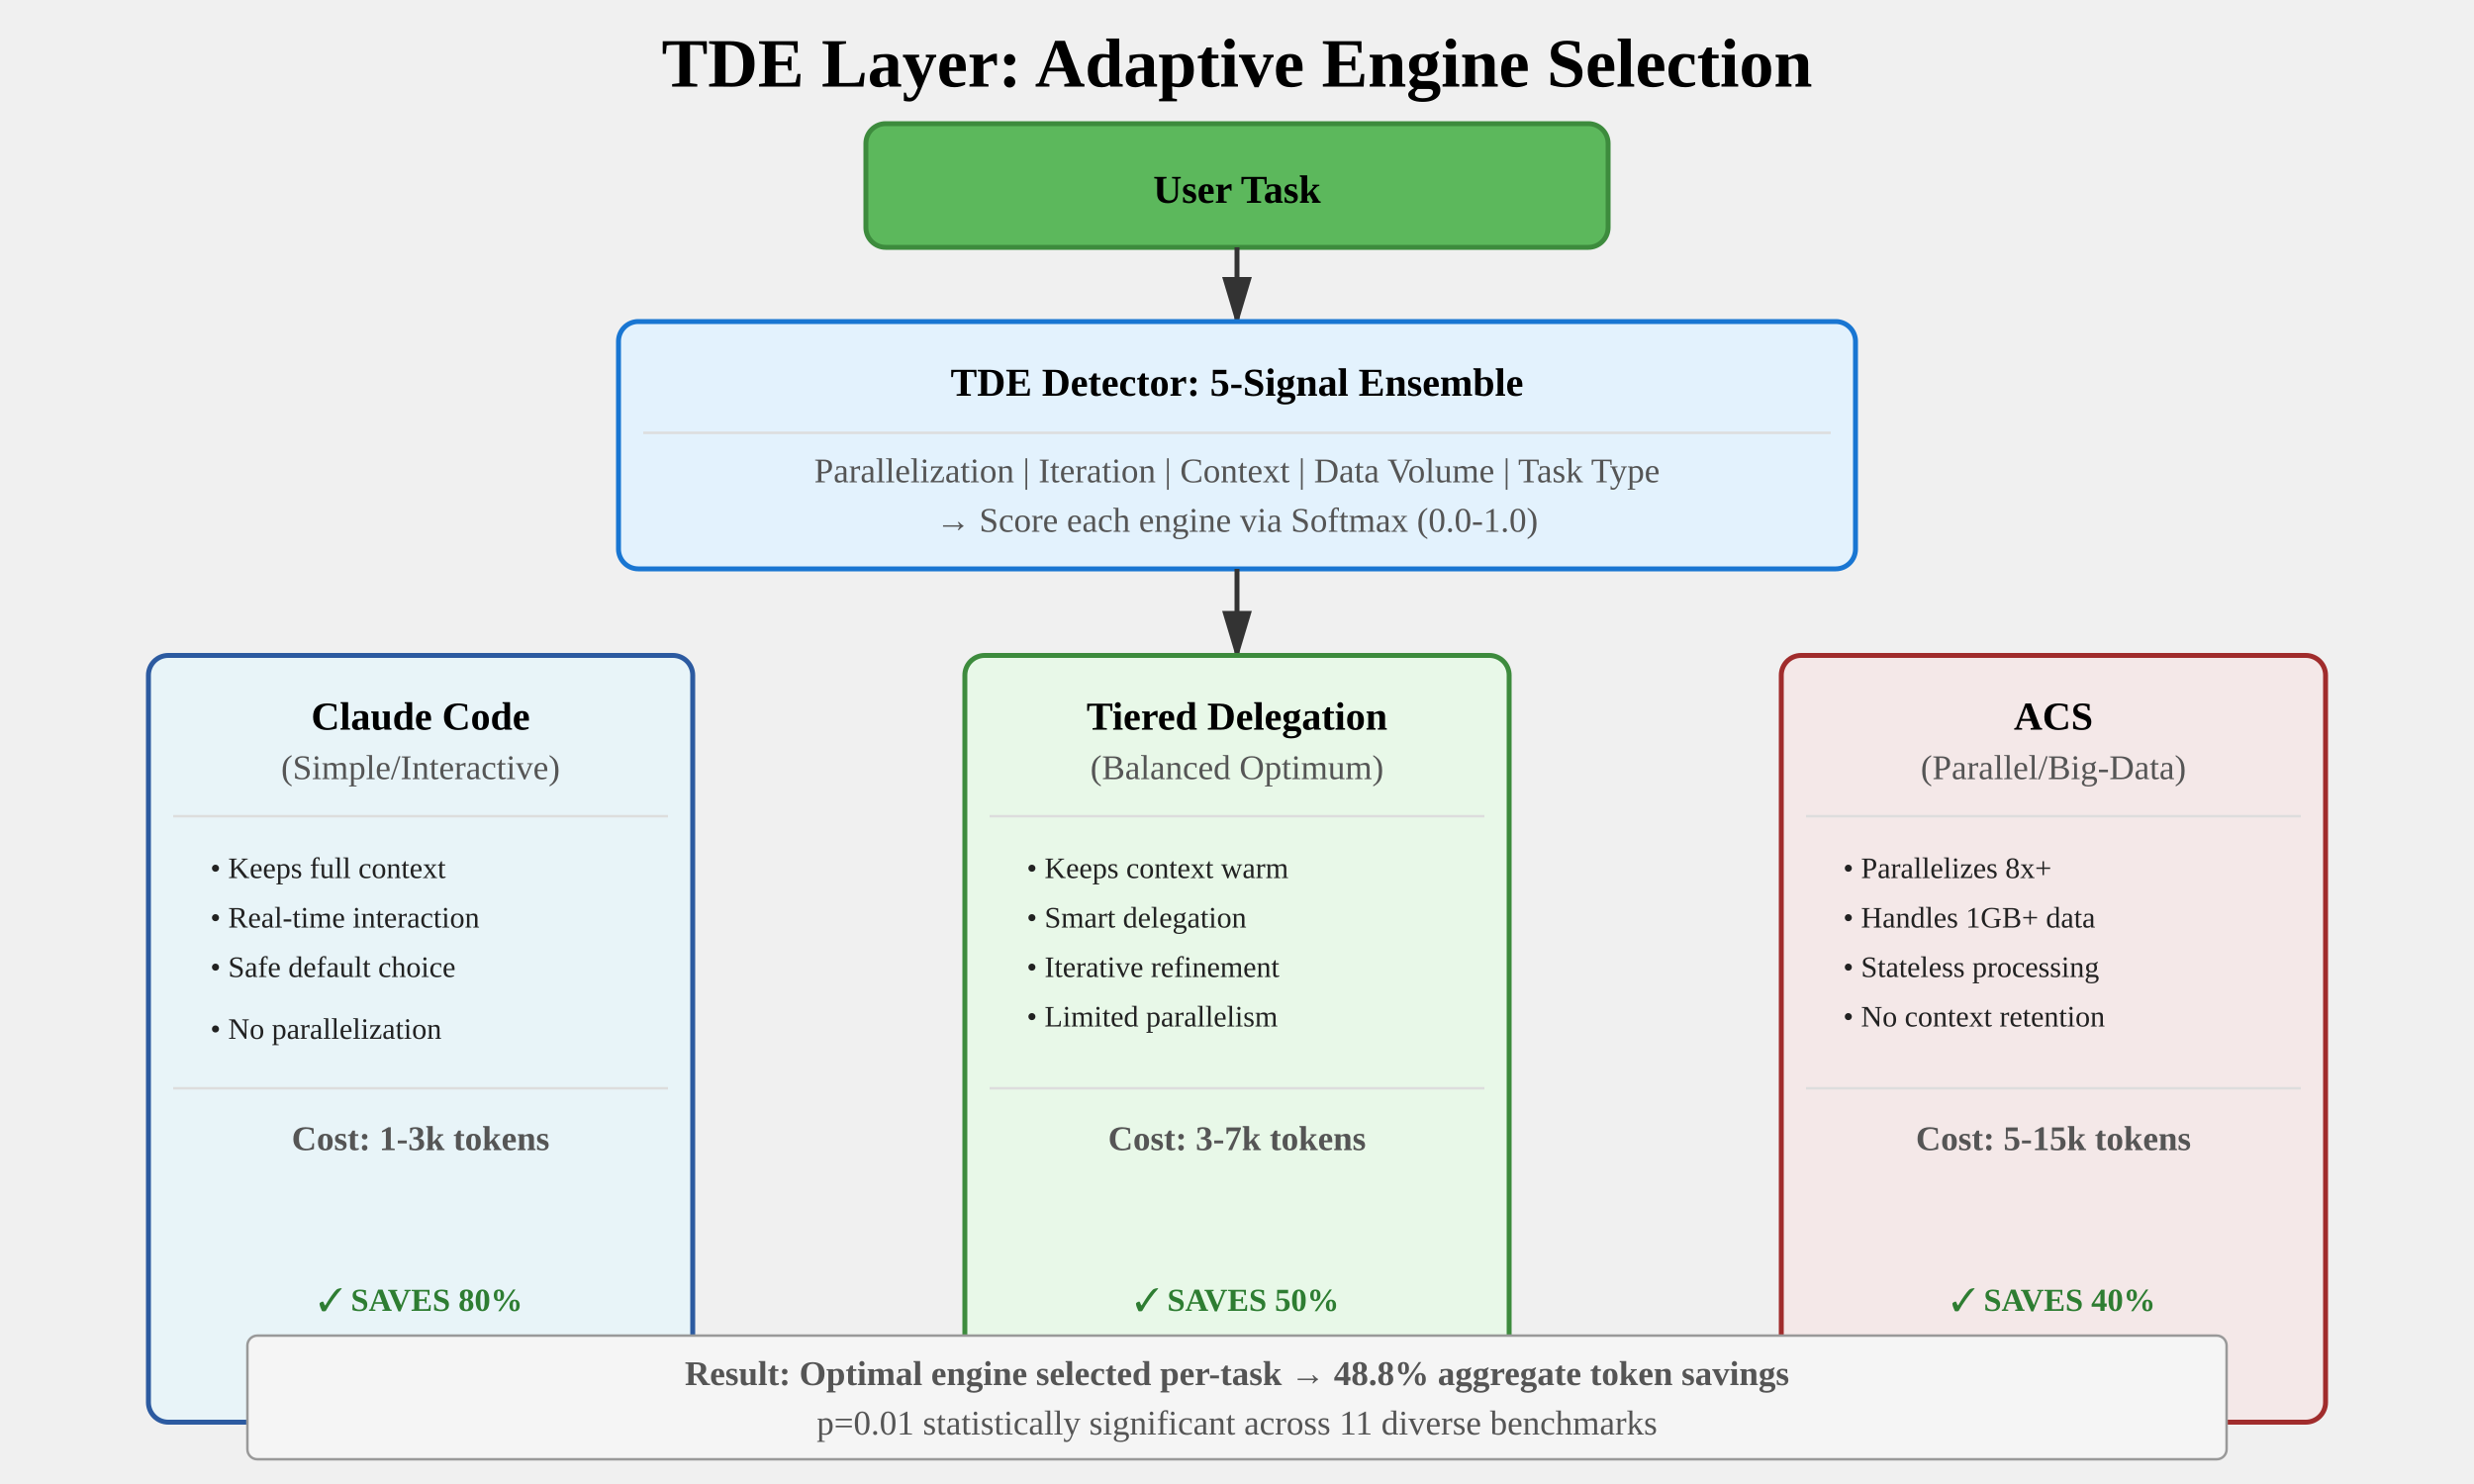
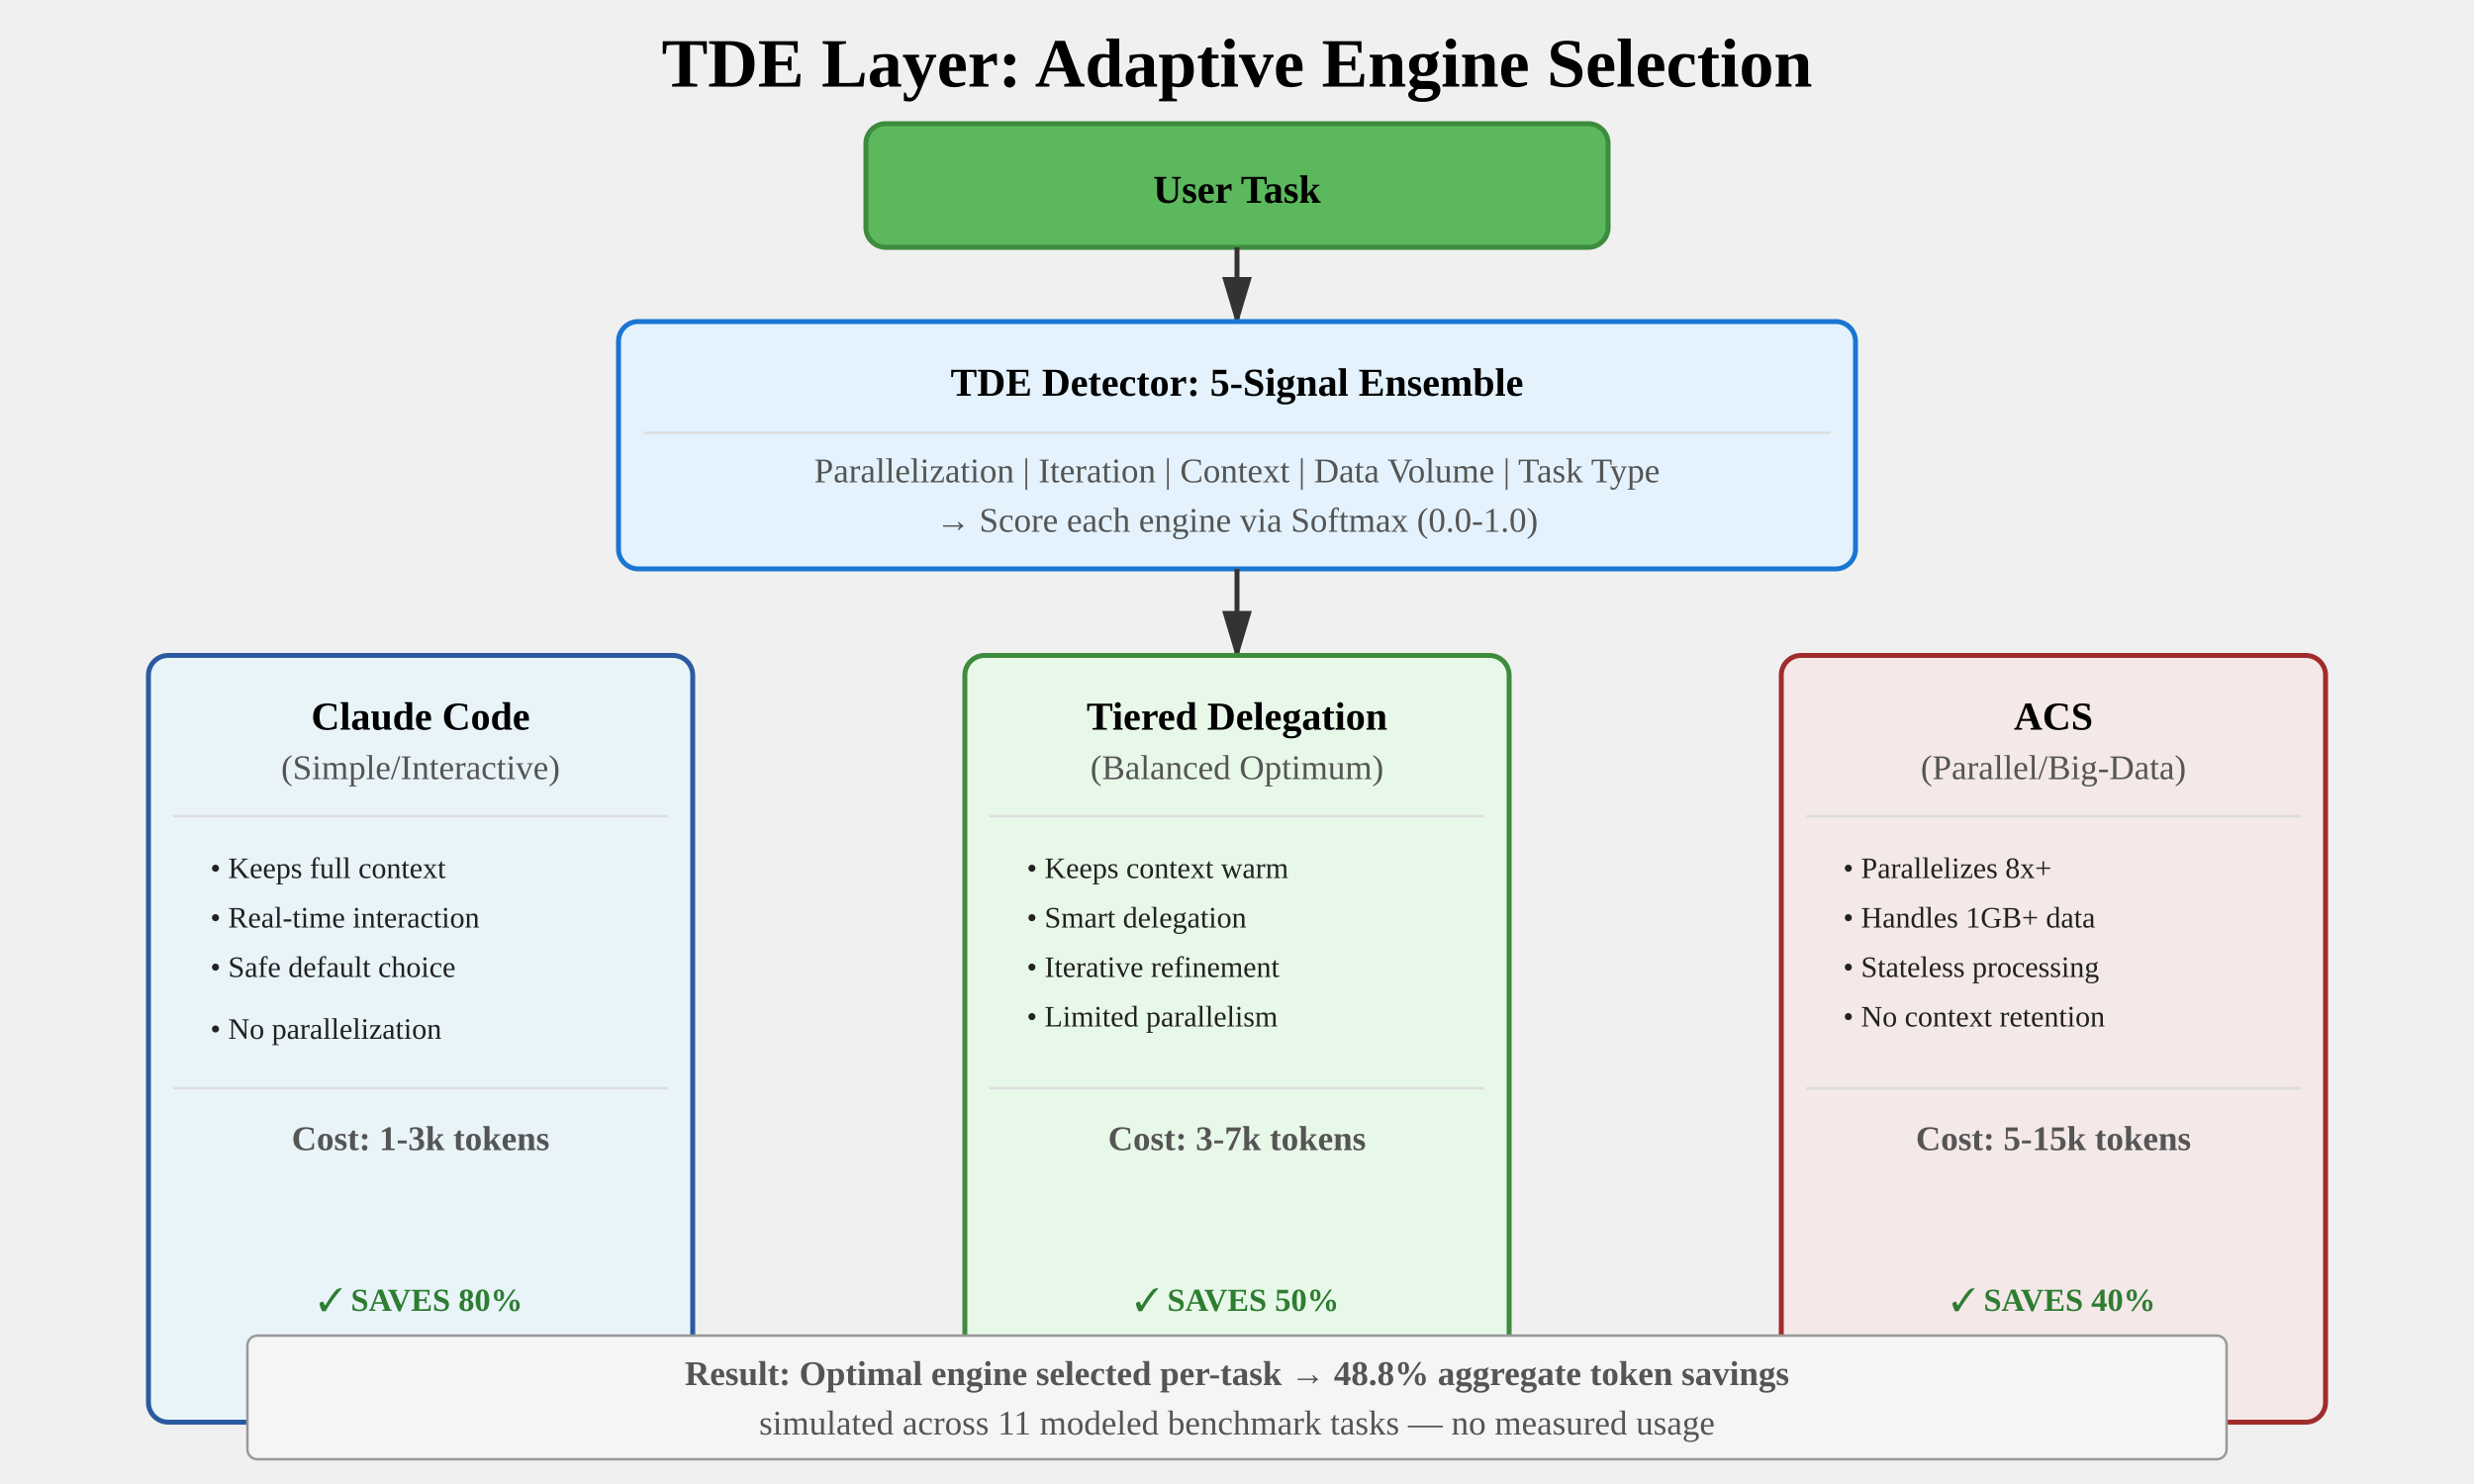
<svg xmlns="http://www.w3.org/2000/svg" viewBox="0 0 1000 600">
  <defs>
    <style>
      .title { font-size: 28px; font-weight: bold; fill: #000; }
      .box-label { font-size: 16px; font-weight: bold; fill: #000; }
      .box-text { font-size: 12px; fill: #222; }
      .subtitle { font-size: 14px; fill: #555; }
      .arrow { stroke: #333; stroke-width: 2; marker-end: url(#arrowhead); }
      .box { rx: 8; stroke-width: 2; }
      .input-box { fill: #5cb85c; stroke: #3d8b3d; }
      .detector-box { fill: #e3f2fd; stroke: #1976d2; }
      .engine-box-cc { fill: #e8f4f8; stroke: #2c5aa0; }
      .engine-box-tde { fill: #e8f8e8; stroke: #3d8b3d; }
      .engine-box-acs { fill: #f4e8e8; stroke: #a02c2c; }
      .divider { stroke: #ddd; stroke-width: 1; }
      .savings { font-size: 13px; font-weight: bold; fill: #2e7d32; }
    </style>
    <marker id="arrowhead" markerWidth="10" markerHeight="10" refX="9" refY="3" orient="auto">
      <polygon points="0 0, 10 3, 0 6" fill="#333" />
    </marker>
  </defs>
  <text x="500" y="35" class="title" text-anchor="middle">TDE Layer: Adaptive Engine Selection</text>
  <rect x="350" y="50" width="300" height="50" class="input-box box" />
  <text x="500" y="82" class="box-label" text-anchor="middle" fill="white">User Task</text>
  <line x1="500" y1="100" x2="500" y2="130" class="arrow" />
  <rect x="250" y="130" width="500" height="100" class="detector-box box" />
  <text x="500" y="160" class="box-label" text-anchor="middle" fill="#1976d2">TDE Detector: 5-Signal Ensemble</text>
  <line x1="260" y1="175" x2="740" y2="175" class="divider" />
  <text x="500" y="195" class="subtitle" text-anchor="middle">Parallelization | Iteration | Context | Data Volume | Task Type</text>
  <text x="500" y="215" class="subtitle" text-anchor="middle">→ Score each engine via Softmax (0.0-1.0)</text>
  <line x1="500" y1="230" x2="500" y2="265" class="arrow" />
  <rect x="60" y="265" width="220" height="310" class="engine-box-cc box" />
  <text x="170" y="295" class="box-label" text-anchor="middle" fill="#2c5aa0">Claude Code</text>
  <text x="170" y="315" class="subtitle" text-anchor="middle">(Simple/Interactive)</text>
  <line x1="70" y1="330" x2="270" y2="330" class="divider" />
  <text x="85" y="355" class="box-text">• Keeps full context</text>
  <text x="85" y="375" class="box-text">• Real-time interaction</text>
  <text x="85" y="395" class="box-text">• Safe default choice</text>
  <text x="85" y="420" class="box-text">• No parallelization</text>
  <line x1="70" y1="440" x2="270" y2="440" class="divider" />
  <text x="170" y="465" class="subtitle" text-anchor="middle" font-weight="bold">Cost: 1-3k tokens</text>
  <text x="170" y="530" class="savings" text-anchor="middle" fill="#388e3c">✓ SAVES 80%</text>
  <rect x="390" y="265" width="220" height="310" class="engine-box-tde box" stroke-width="3" />
  <text x="500" y="295" class="box-label" text-anchor="middle" fill="#3d8b3d">Tiered Delegation</text>
  <text x="500" y="315" class="subtitle" text-anchor="middle">(Balanced Optimum)</text>
  <line x1="400" y1="330" x2="600" y2="330" class="divider" />
  <text x="415" y="355" class="box-text">• Keeps context warm</text>
  <text x="415" y="375" class="box-text">• Smart delegation</text>
  <text x="415" y="395" class="box-text">• Iterative refinement</text>
  <text x="415" y="415" class="box-text">• Limited parallelism</text>
  <line x1="400" y1="440" x2="600" y2="440" class="divider" />
  <text x="500" y="465" class="subtitle" text-anchor="middle" font-weight="bold">Cost: 3-7k tokens</text>
  <text x="500" y="530" class="savings" text-anchor="middle" fill="#3d8b3d">✓ SAVES 50%</text>
  <rect x="720" y="265" width="220" height="310" class="engine-box-acs box" />
  <text x="830" y="295" class="box-label" text-anchor="middle" fill="#a02c2c">ACS</text>
  <text x="830" y="315" class="subtitle" text-anchor="middle">(Parallel/Big-Data)</text>
  <line x1="730" y1="330" x2="930" y2="330" class="divider" />
  <text x="745" y="355" class="box-text">• Parallelizes 8x+</text>
  <text x="745" y="375" class="box-text">• Handles 1GB+ data</text>
  <text x="745" y="395" class="box-text">• Stateless processing</text>
  <text x="745" y="415" class="box-text">• No context retention</text>
  <line x1="730" y1="440" x2="930" y2="440" class="divider" />
  <text x="830" y="465" class="subtitle" text-anchor="middle" font-weight="bold">Cost: 5-15k tokens</text>
  <text x="830" y="530" class="savings" text-anchor="middle" fill="#a02c2c">✓ SAVES 40%</text>
  <rect x="100" y="540" width="800" height="50" fill="#f5f5f5" stroke="#999" stroke-width="1" rx="4" />
  <text x="500" y="560" class="subtitle" text-anchor="middle" font-weight="bold">Result: Optimal engine selected per-task → 48.8% aggregate token savings</text>
-   <text x="500" y="580" class="subtitle" text-anchor="middle">p=0.01 statistically significant across 11 diverse benchmarks</text>
+   <text x="500" y="580" class="subtitle" text-anchor="middle">simulated across 11 modeled benchmark tasks — no measured usage</text>
</svg>
